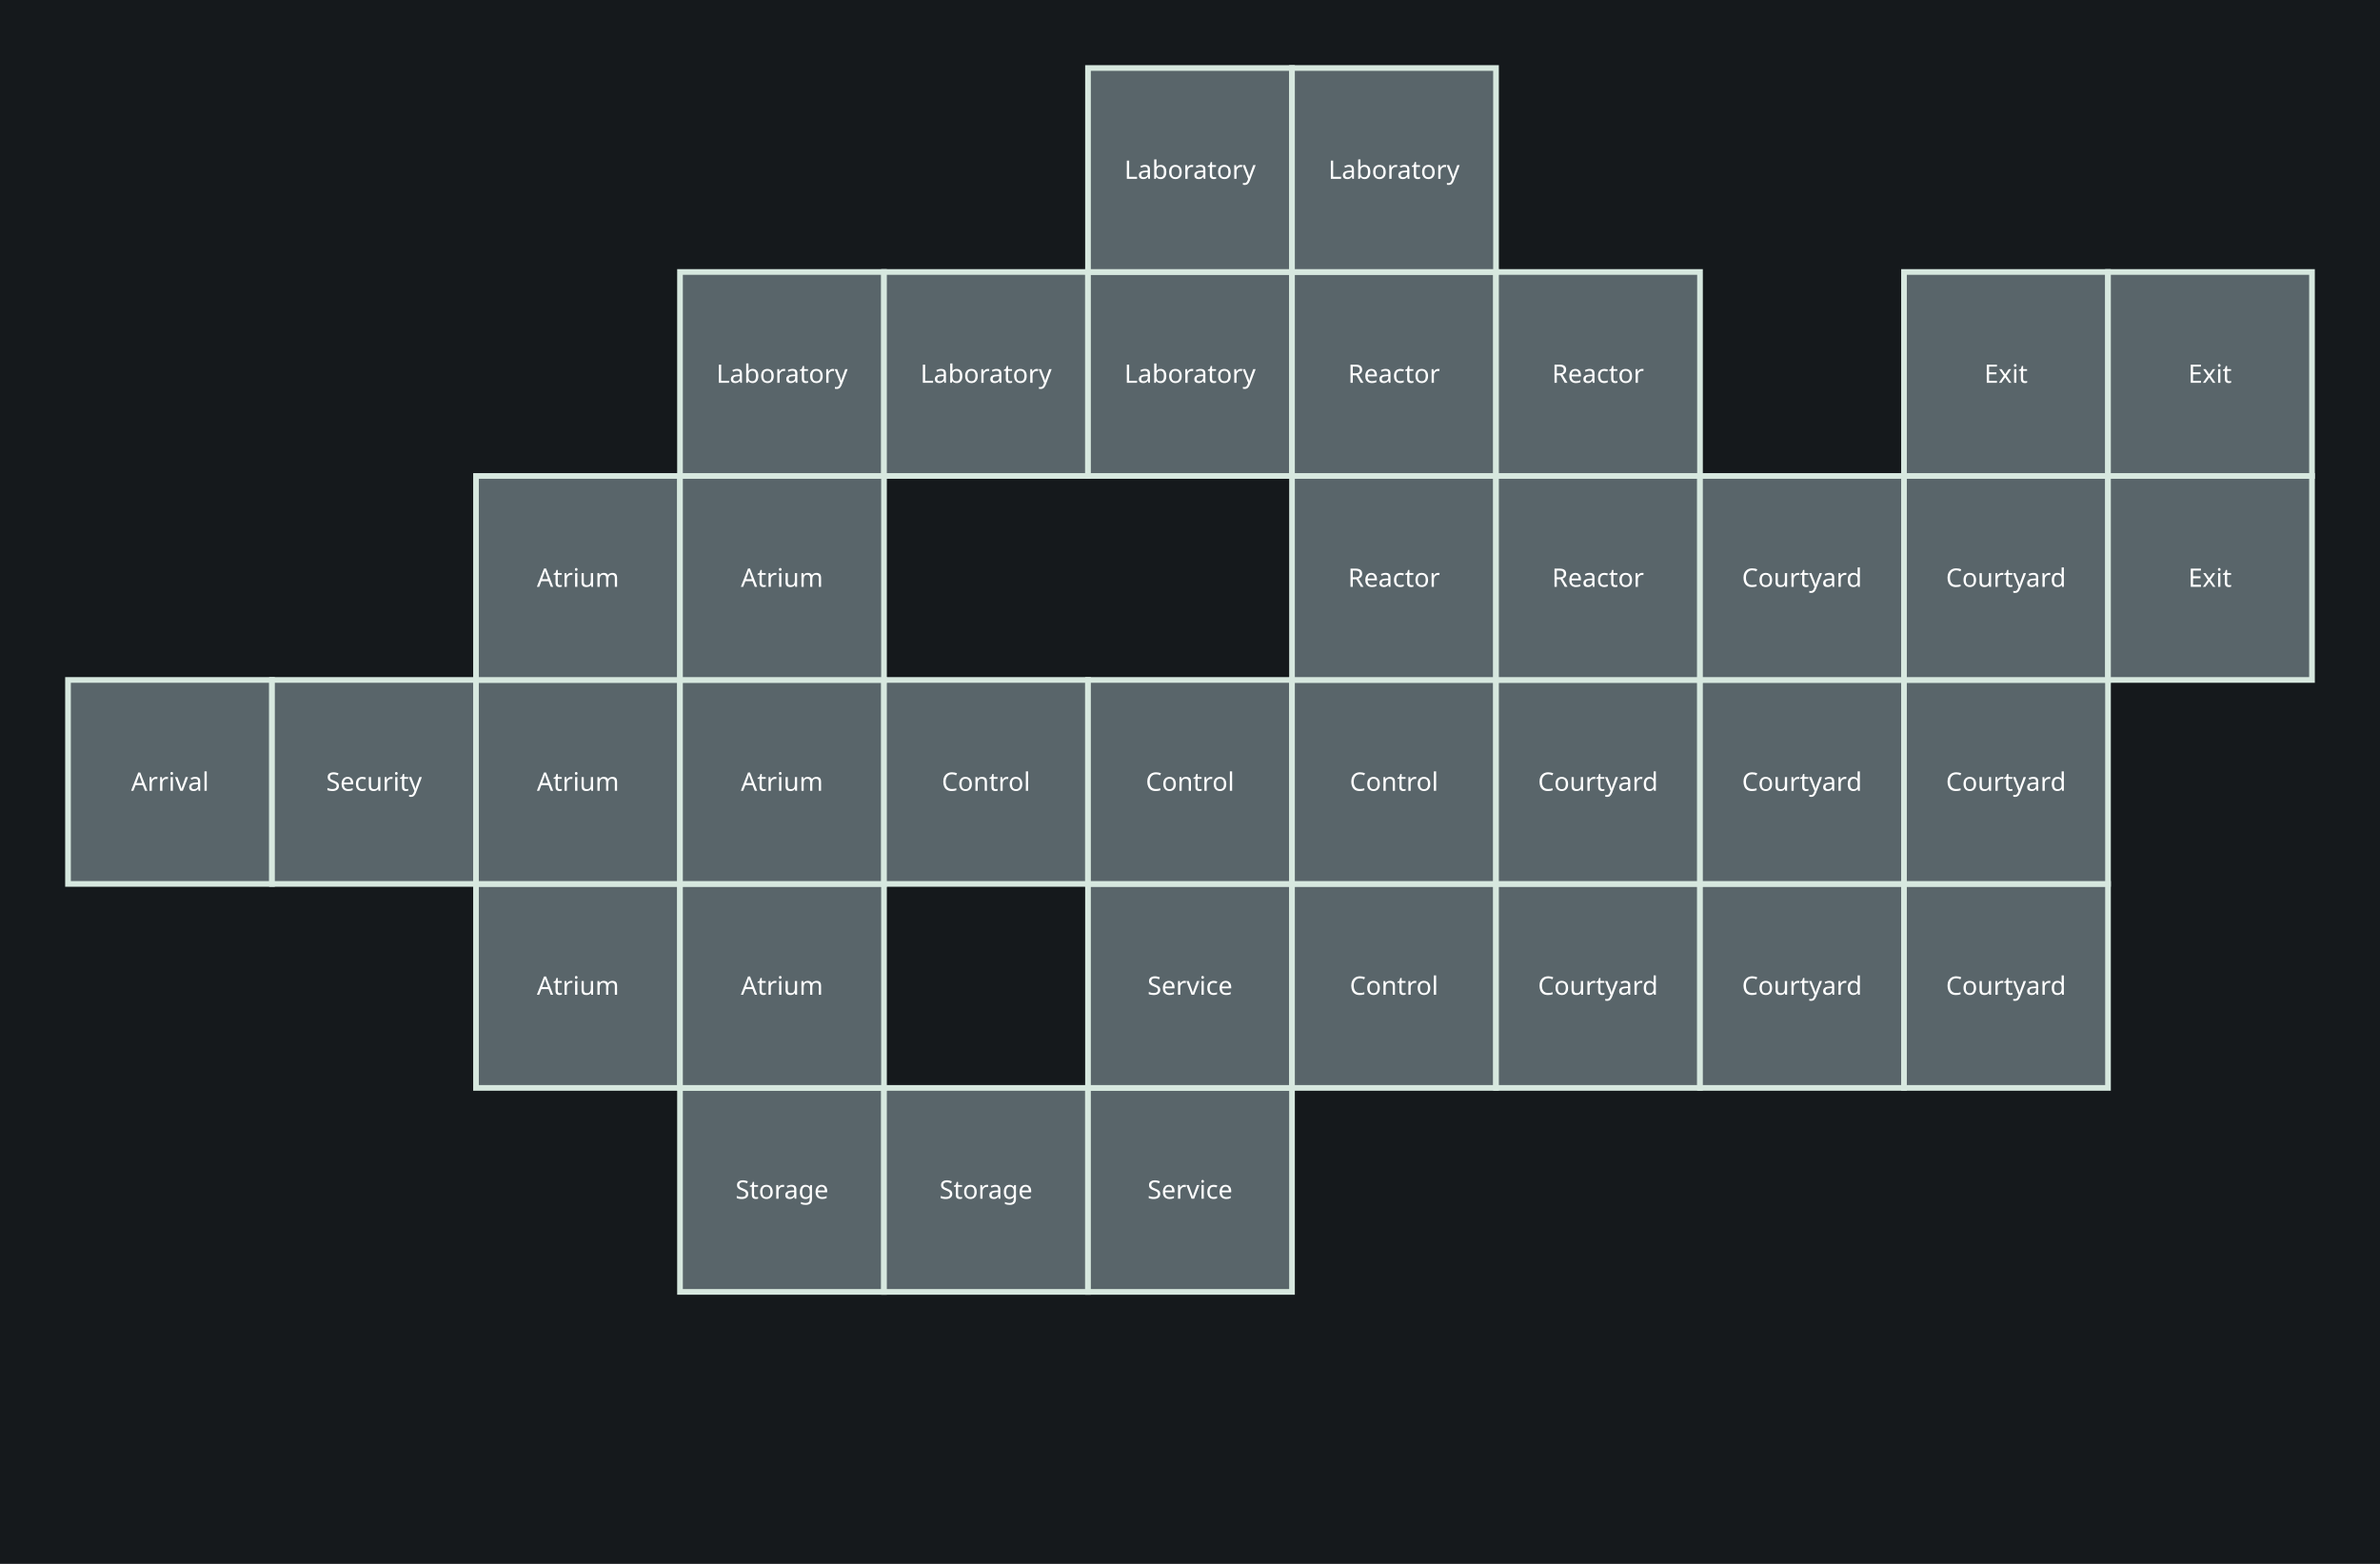
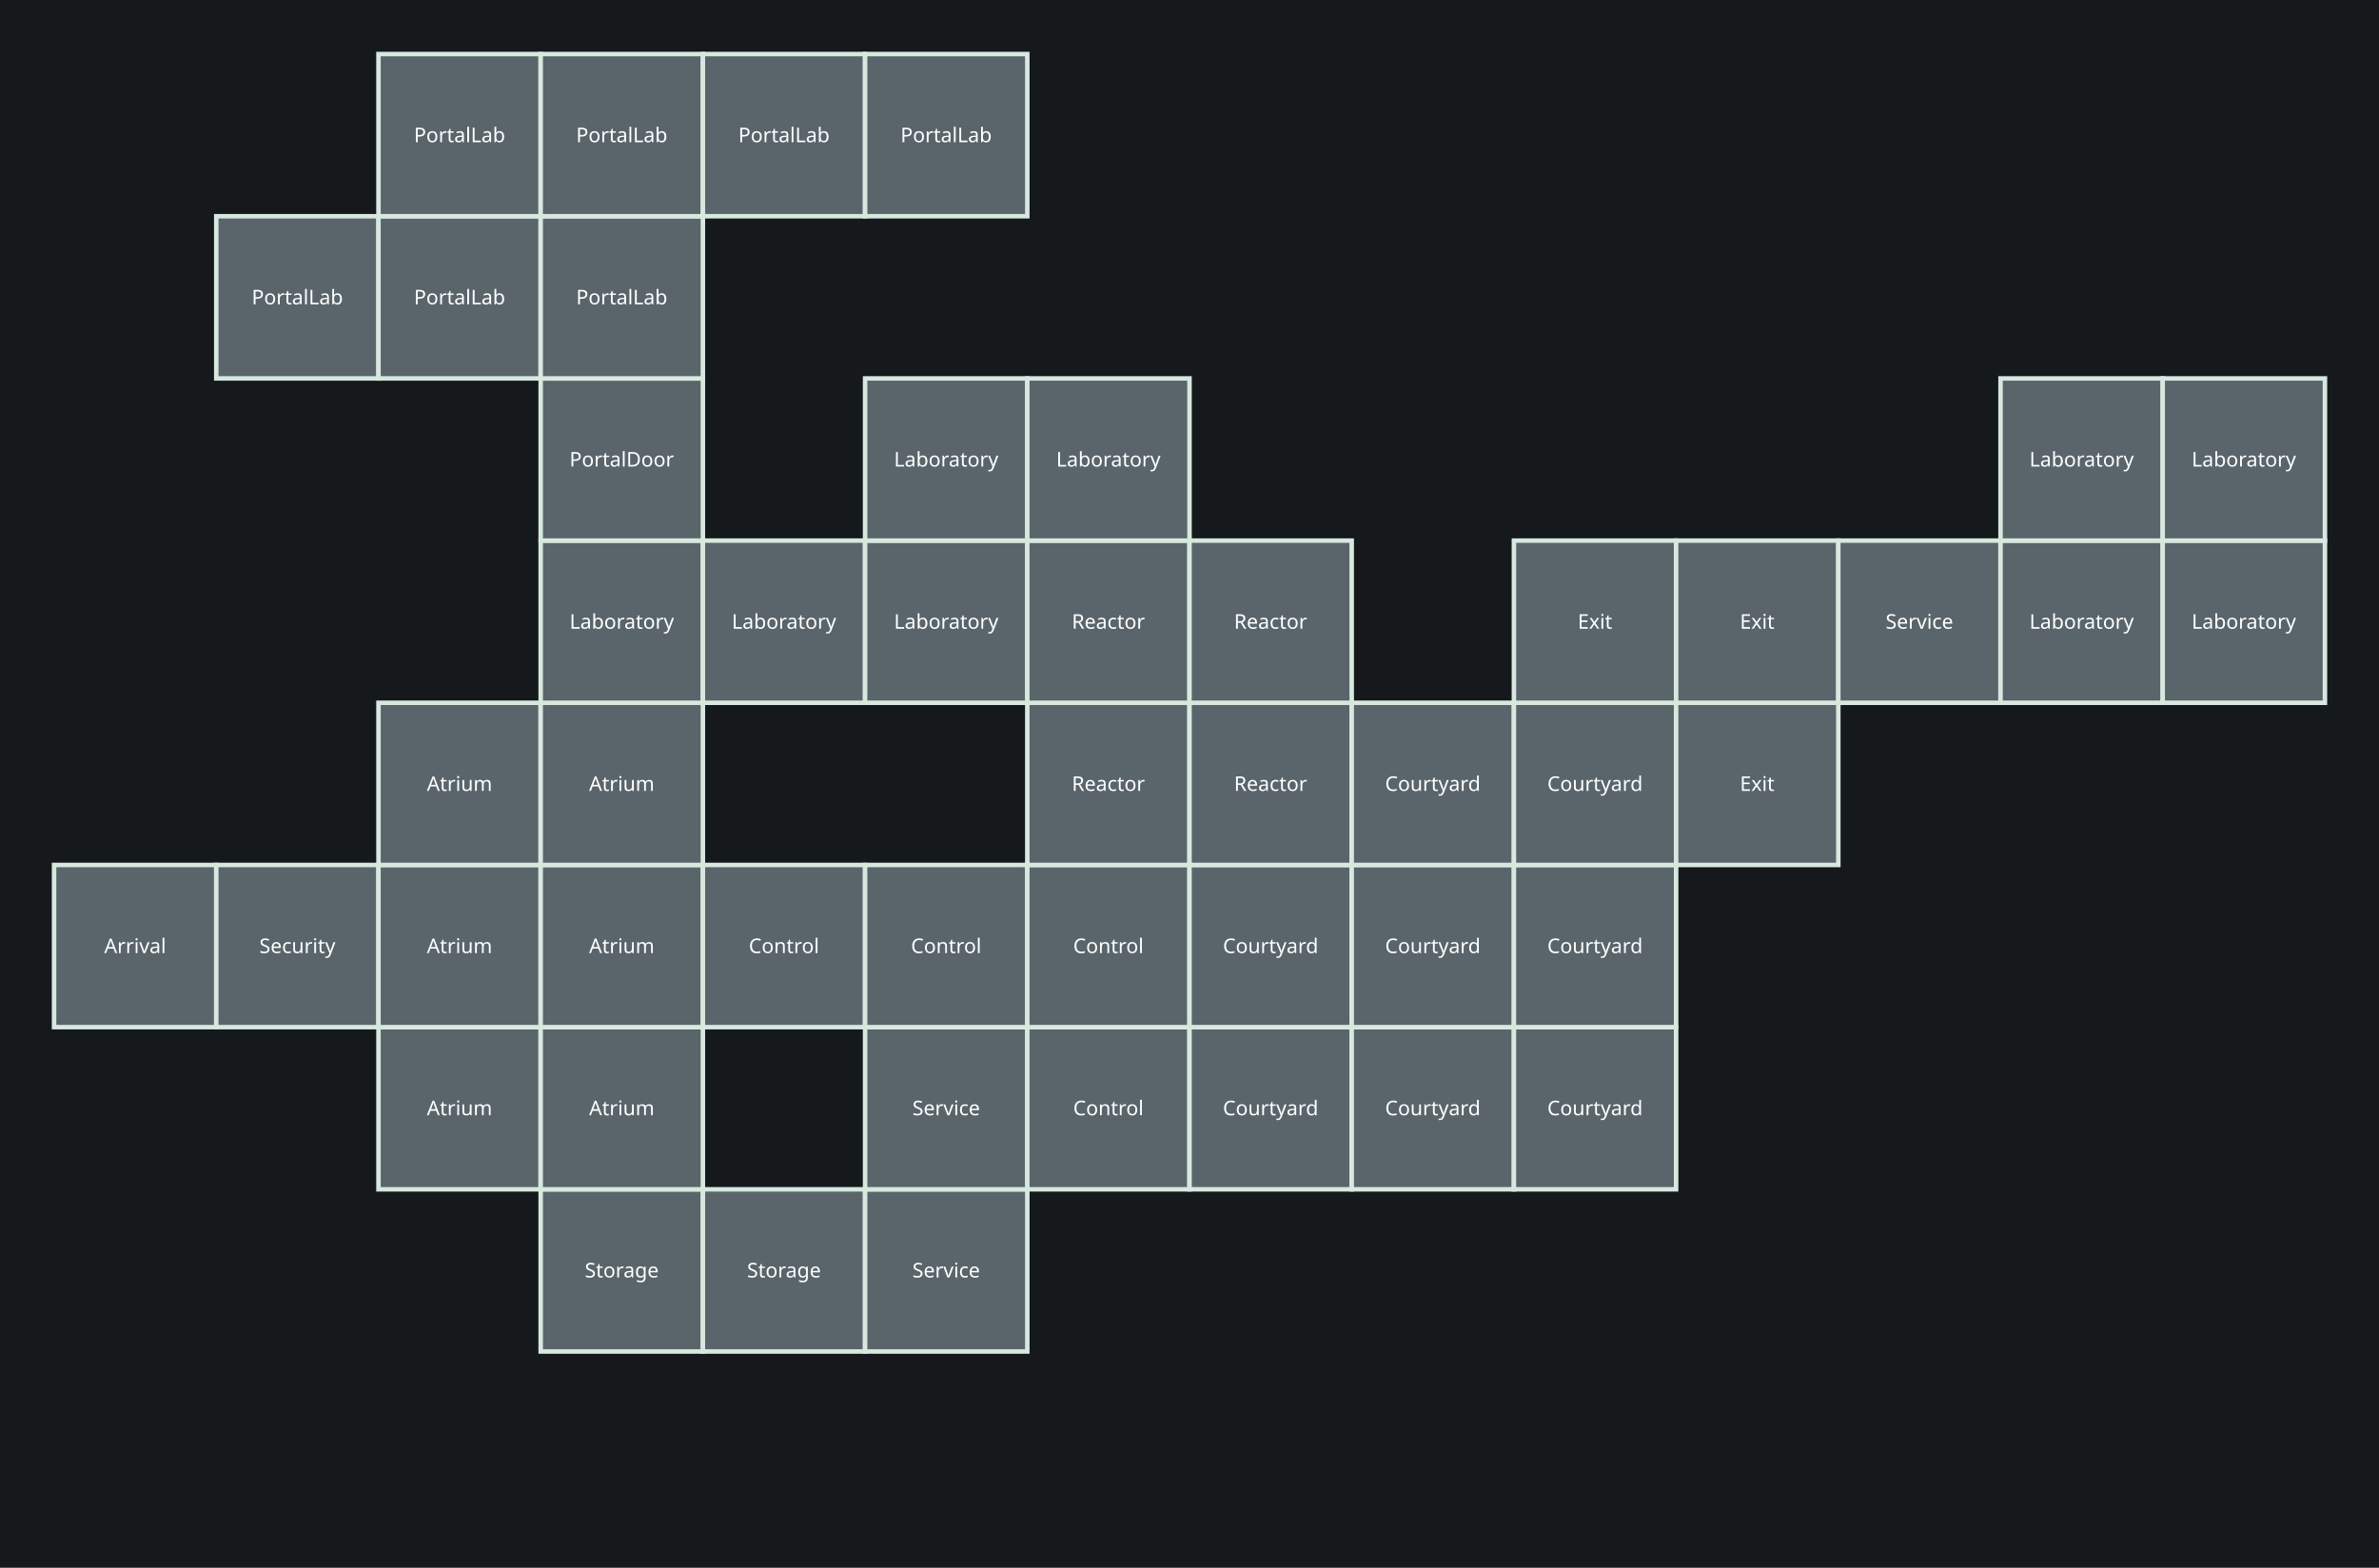
- <svg xmlns="http://www.w3.org/2000/svg" width="840" height="552" viewBox="0 0 840 552">
+ <svg xmlns="http://www.w3.org/2000/svg" width="1056" height="696" viewBox="0 0 1056 696">
  <rect width="100%" height="100%" fill="#15191c" />
+   <rect x="240" y="528" width="72" height="72" fill="#59656a" stroke="#d7e8df" stroke-width="2" />
+   <text x="276.0" y="564.0" text-anchor="middle" dominant-baseline="middle" fill="white" font-family="sans-serif" font-size="9">Storage</text>
+   <rect x="312" y="528" width="72" height="72" fill="#59656a" stroke="#d7e8df" stroke-width="2" />
+   <text x="348.0" y="564.0" text-anchor="middle" dominant-baseline="middle" fill="white" font-family="sans-serif" font-size="9">Storage</text>
+   <rect x="384" y="528" width="72" height="72" fill="#59656a" stroke="#d7e8df" stroke-width="2" />
+   <text x="420.0" y="564.0" text-anchor="middle" dominant-baseline="middle" fill="white" font-family="sans-serif" font-size="9">Service</text>
+   <rect x="168" y="456" width="72" height="72" fill="#59656a" stroke="#d7e8df" stroke-width="2" />
+   <text x="204.0" y="492.0" text-anchor="middle" dominant-baseline="middle" fill="white" font-family="sans-serif" font-size="9">Atrium</text>
+   <rect x="240" y="456" width="72" height="72" fill="#59656a" stroke="#d7e8df" stroke-width="2" />
+   <text x="276.0" y="492.0" text-anchor="middle" dominant-baseline="middle" fill="white" font-family="sans-serif" font-size="9">Atrium</text>
+   <rect x="384" y="456" width="72" height="72" fill="#59656a" stroke="#d7e8df" stroke-width="2" />
+   <text x="420.0" y="492.0" text-anchor="middle" dominant-baseline="middle" fill="white" font-family="sans-serif" font-size="9">Service</text>
+   <rect x="456" y="456" width="72" height="72" fill="#59656a" stroke="#d7e8df" stroke-width="2" />
+   <text x="492.0" y="492.0" text-anchor="middle" dominant-baseline="middle" fill="white" font-family="sans-serif" font-size="9">Control</text>
+   <rect x="528" y="456" width="72" height="72" fill="#59656a" stroke="#d7e8df" stroke-width="2" />
+   <text x="564.0" y="492.0" text-anchor="middle" dominant-baseline="middle" fill="white" font-family="sans-serif" font-size="9">Courtyard</text>
+   <rect x="600" y="456" width="72" height="72" fill="#59656a" stroke="#d7e8df" stroke-width="2" />
+   <text x="636.0" y="492.0" text-anchor="middle" dominant-baseline="middle" fill="white" font-family="sans-serif" font-size="9">Courtyard</text>
+   <rect x="672" y="456" width="72" height="72" fill="#59656a" stroke="#d7e8df" stroke-width="2" />
+   <text x="708.0" y="492.0" text-anchor="middle" dominant-baseline="middle" fill="white" font-family="sans-serif" font-size="9">Courtyard</text>
+   <rect x="24" y="384" width="72" height="72" fill="#59656a" stroke="#d7e8df" stroke-width="2" />
+   <text x="60.0" y="420.0" text-anchor="middle" dominant-baseline="middle" fill="white" font-family="sans-serif" font-size="9">Arrival</text>
+   <rect x="96" y="384" width="72" height="72" fill="#59656a" stroke="#d7e8df" stroke-width="2" />
+   <text x="132.0" y="420.0" text-anchor="middle" dominant-baseline="middle" fill="white" font-family="sans-serif" font-size="9">Security</text>
+   <rect x="168" y="384" width="72" height="72" fill="#59656a" stroke="#d7e8df" stroke-width="2" />
+   <text x="204.0" y="420.0" text-anchor="middle" dominant-baseline="middle" fill="white" font-family="sans-serif" font-size="9">Atrium</text>
  <rect x="240" y="384" width="72" height="72" fill="#59656a" stroke="#d7e8df" stroke-width="2" />
-   <text x="276.0" y="420.0" text-anchor="middle" dominant-baseline="middle" fill="white" font-family="sans-serif" font-size="9">Storage</text>
+   <text x="276.0" y="420.0" text-anchor="middle" dominant-baseline="middle" fill="white" font-family="sans-serif" font-size="9">Atrium</text>
  <rect x="312" y="384" width="72" height="72" fill="#59656a" stroke="#d7e8df" stroke-width="2" />
-   <text x="348.0" y="420.0" text-anchor="middle" dominant-baseline="middle" fill="white" font-family="sans-serif" font-size="9">Storage</text>
+   <text x="348.0" y="420.0" text-anchor="middle" dominant-baseline="middle" fill="white" font-family="sans-serif" font-size="9">Control</text>
  <rect x="384" y="384" width="72" height="72" fill="#59656a" stroke="#d7e8df" stroke-width="2" />
-   <text x="420.0" y="420.0" text-anchor="middle" dominant-baseline="middle" fill="white" font-family="sans-serif" font-size="9">Service</text>
+   <text x="420.0" y="420.0" text-anchor="middle" dominant-baseline="middle" fill="white" font-family="sans-serif" font-size="9">Control</text>
+   <rect x="456" y="384" width="72" height="72" fill="#59656a" stroke="#d7e8df" stroke-width="2" />
+   <text x="492.0" y="420.0" text-anchor="middle" dominant-baseline="middle" fill="white" font-family="sans-serif" font-size="9">Control</text>
+   <rect x="528" y="384" width="72" height="72" fill="#59656a" stroke="#d7e8df" stroke-width="2" />
+   <text x="564.0" y="420.0" text-anchor="middle" dominant-baseline="middle" fill="white" font-family="sans-serif" font-size="9">Courtyard</text>
+   <rect x="600" y="384" width="72" height="72" fill="#59656a" stroke="#d7e8df" stroke-width="2" />
+   <text x="636.0" y="420.0" text-anchor="middle" dominant-baseline="middle" fill="white" font-family="sans-serif" font-size="9">Courtyard</text>
+   <rect x="672" y="384" width="72" height="72" fill="#59656a" stroke="#d7e8df" stroke-width="2" />
+   <text x="708.0" y="420.0" text-anchor="middle" dominant-baseline="middle" fill="white" font-family="sans-serif" font-size="9">Courtyard</text>
  <rect x="168" y="312" width="72" height="72" fill="#59656a" stroke="#d7e8df" stroke-width="2" />
  <text x="204.0" y="348.0" text-anchor="middle" dominant-baseline="middle" fill="white" font-family="sans-serif" font-size="9">Atrium</text>
  <rect x="240" y="312" width="72" height="72" fill="#59656a" stroke="#d7e8df" stroke-width="2" />
  <text x="276.0" y="348.0" text-anchor="middle" dominant-baseline="middle" fill="white" font-family="sans-serif" font-size="9">Atrium</text>
-   <rect x="384" y="312" width="72" height="72" fill="#59656a" stroke="#d7e8df" stroke-width="2" />
-   <text x="420.0" y="348.0" text-anchor="middle" dominant-baseline="middle" fill="white" font-family="sans-serif" font-size="9">Service</text>
  <rect x="456" y="312" width="72" height="72" fill="#59656a" stroke="#d7e8df" stroke-width="2" />
-   <text x="492.0" y="348.0" text-anchor="middle" dominant-baseline="middle" fill="white" font-family="sans-serif" font-size="9">Control</text>
+   <text x="492.0" y="348.0" text-anchor="middle" dominant-baseline="middle" fill="white" font-family="sans-serif" font-size="9">Reactor</text>
  <rect x="528" y="312" width="72" height="72" fill="#59656a" stroke="#d7e8df" stroke-width="2" />
-   <text x="564.0" y="348.0" text-anchor="middle" dominant-baseline="middle" fill="white" font-family="sans-serif" font-size="9">Courtyard</text>
+   <text x="564.0" y="348.0" text-anchor="middle" dominant-baseline="middle" fill="white" font-family="sans-serif" font-size="9">Reactor</text>
  <rect x="600" y="312" width="72" height="72" fill="#59656a" stroke="#d7e8df" stroke-width="2" />
  <text x="636.0" y="348.0" text-anchor="middle" dominant-baseline="middle" fill="white" font-family="sans-serif" font-size="9">Courtyard</text>
  <rect x="672" y="312" width="72" height="72" fill="#59656a" stroke="#d7e8df" stroke-width="2" />
  <text x="708.0" y="348.0" text-anchor="middle" dominant-baseline="middle" fill="white" font-family="sans-serif" font-size="9">Courtyard</text>
-   <rect x="24" y="240" width="72" height="72" fill="#59656a" stroke="#d7e8df" stroke-width="2" />
-   <text x="60.0" y="276.0" text-anchor="middle" dominant-baseline="middle" fill="white" font-family="sans-serif" font-size="9">Arrival</text>
-   <rect x="96" y="240" width="72" height="72" fill="#59656a" stroke="#d7e8df" stroke-width="2" />
-   <text x="132.0" y="276.0" text-anchor="middle" dominant-baseline="middle" fill="white" font-family="sans-serif" font-size="9">Security</text>
-   <rect x="168" y="240" width="72" height="72" fill="#59656a" stroke="#d7e8df" stroke-width="2" />
-   <text x="204.0" y="276.0" text-anchor="middle" dominant-baseline="middle" fill="white" font-family="sans-serif" font-size="9">Atrium</text>
+   <rect x="744" y="312" width="72" height="72" fill="#59656a" stroke="#d7e8df" stroke-width="2" />
+   <text x="780.0" y="348.0" text-anchor="middle" dominant-baseline="middle" fill="white" font-family="sans-serif" font-size="9">Exit</text>
  <rect x="240" y="240" width="72" height="72" fill="#59656a" stroke="#d7e8df" stroke-width="2" />
-   <text x="276.0" y="276.0" text-anchor="middle" dominant-baseline="middle" fill="white" font-family="sans-serif" font-size="9">Atrium</text>
+   <text x="276.0" y="276.0" text-anchor="middle" dominant-baseline="middle" fill="white" font-family="sans-serif" font-size="9">Laboratory</text>
  <rect x="312" y="240" width="72" height="72" fill="#59656a" stroke="#d7e8df" stroke-width="2" />
-   <text x="348.0" y="276.0" text-anchor="middle" dominant-baseline="middle" fill="white" font-family="sans-serif" font-size="9">Control</text>
+   <text x="348.0" y="276.0" text-anchor="middle" dominant-baseline="middle" fill="white" font-family="sans-serif" font-size="9">Laboratory</text>
  <rect x="384" y="240" width="72" height="72" fill="#59656a" stroke="#d7e8df" stroke-width="2" />
-   <text x="420.0" y="276.0" text-anchor="middle" dominant-baseline="middle" fill="white" font-family="sans-serif" font-size="9">Control</text>
+   <text x="420.0" y="276.0" text-anchor="middle" dominant-baseline="middle" fill="white" font-family="sans-serif" font-size="9">Laboratory</text>
  <rect x="456" y="240" width="72" height="72" fill="#59656a" stroke="#d7e8df" stroke-width="2" />
-   <text x="492.0" y="276.0" text-anchor="middle" dominant-baseline="middle" fill="white" font-family="sans-serif" font-size="9">Control</text>
+   <text x="492.0" y="276.0" text-anchor="middle" dominant-baseline="middle" fill="white" font-family="sans-serif" font-size="9">Reactor</text>
  <rect x="528" y="240" width="72" height="72" fill="#59656a" stroke="#d7e8df" stroke-width="2" />
-   <text x="564.0" y="276.0" text-anchor="middle" dominant-baseline="middle" fill="white" font-family="sans-serif" font-size="9">Courtyard</text>
-   <rect x="600" y="240" width="72" height="72" fill="#59656a" stroke="#d7e8df" stroke-width="2" />
-   <text x="636.0" y="276.0" text-anchor="middle" dominant-baseline="middle" fill="white" font-family="sans-serif" font-size="9">Courtyard</text>
+   <text x="564.0" y="276.0" text-anchor="middle" dominant-baseline="middle" fill="white" font-family="sans-serif" font-size="9">Reactor</text>
  <rect x="672" y="240" width="72" height="72" fill="#59656a" stroke="#d7e8df" stroke-width="2" />
-   <text x="708.0" y="276.0" text-anchor="middle" dominant-baseline="middle" fill="white" font-family="sans-serif" font-size="9">Courtyard</text>
-   <rect x="168" y="168" width="72" height="72" fill="#59656a" stroke="#d7e8df" stroke-width="2" />
-   <text x="204.0" y="204.0" text-anchor="middle" dominant-baseline="middle" fill="white" font-family="sans-serif" font-size="9">Atrium</text>
+   <text x="708.0" y="276.0" text-anchor="middle" dominant-baseline="middle" fill="white" font-family="sans-serif" font-size="9">Exit</text>
+   <rect x="744" y="240" width="72" height="72" fill="#59656a" stroke="#d7e8df" stroke-width="2" />
+   <text x="780.0" y="276.0" text-anchor="middle" dominant-baseline="middle" fill="white" font-family="sans-serif" font-size="9">Exit</text>
+   <rect x="816" y="240" width="72" height="72" fill="#59656a" stroke="#d7e8df" stroke-width="2" />
+   <text x="852.0" y="276.0" text-anchor="middle" dominant-baseline="middle" fill="white" font-family="sans-serif" font-size="9">Service</text>
+   <rect x="888" y="240" width="72" height="72" fill="#59656a" stroke="#d7e8df" stroke-width="2" />
+   <text x="924.0" y="276.0" text-anchor="middle" dominant-baseline="middle" fill="white" font-family="sans-serif" font-size="9">Laboratory</text>
+   <rect x="960" y="240" width="72" height="72" fill="#59656a" stroke="#d7e8df" stroke-width="2" />
+   <text x="996.0" y="276.0" text-anchor="middle" dominant-baseline="middle" fill="white" font-family="sans-serif" font-size="9">Laboratory</text>
  <rect x="240" y="168" width="72" height="72" fill="#59656a" stroke="#d7e8df" stroke-width="2" />
-   <text x="276.0" y="204.0" text-anchor="middle" dominant-baseline="middle" fill="white" font-family="sans-serif" font-size="9">Atrium</text>
+   <text x="276.0" y="204.0" text-anchor="middle" dominant-baseline="middle" fill="white" font-family="sans-serif" font-size="9">PortalDoor</text>
+   <rect x="384" y="168" width="72" height="72" fill="#59656a" stroke="#d7e8df" stroke-width="2" />
+   <text x="420.0" y="204.0" text-anchor="middle" dominant-baseline="middle" fill="white" font-family="sans-serif" font-size="9">Laboratory</text>
  <rect x="456" y="168" width="72" height="72" fill="#59656a" stroke="#d7e8df" stroke-width="2" />
-   <text x="492.0" y="204.0" text-anchor="middle" dominant-baseline="middle" fill="white" font-family="sans-serif" font-size="9">Reactor</text>
-   <rect x="528" y="168" width="72" height="72" fill="#59656a" stroke="#d7e8df" stroke-width="2" />
-   <text x="564.0" y="204.0" text-anchor="middle" dominant-baseline="middle" fill="white" font-family="sans-serif" font-size="9">Reactor</text>
-   <rect x="600" y="168" width="72" height="72" fill="#59656a" stroke="#d7e8df" stroke-width="2" />
-   <text x="636.0" y="204.0" text-anchor="middle" dominant-baseline="middle" fill="white" font-family="sans-serif" font-size="9">Courtyard</text>
-   <rect x="672" y="168" width="72" height="72" fill="#59656a" stroke="#d7e8df" stroke-width="2" />
-   <text x="708.0" y="204.0" text-anchor="middle" dominant-baseline="middle" fill="white" font-family="sans-serif" font-size="9">Courtyard</text>
-   <rect x="744" y="168" width="72" height="72" fill="#59656a" stroke="#d7e8df" stroke-width="2" />
-   <text x="780.0" y="204.0" text-anchor="middle" dominant-baseline="middle" fill="white" font-family="sans-serif" font-size="9">Exit</text>
+   <text x="492.0" y="204.0" text-anchor="middle" dominant-baseline="middle" fill="white" font-family="sans-serif" font-size="9">Laboratory</text>
+   <rect x="888" y="168" width="72" height="72" fill="#59656a" stroke="#d7e8df" stroke-width="2" />
+   <text x="924.0" y="204.0" text-anchor="middle" dominant-baseline="middle" fill="white" font-family="sans-serif" font-size="9">Laboratory</text>
+   <rect x="960" y="168" width="72" height="72" fill="#59656a" stroke="#d7e8df" stroke-width="2" />
+   <text x="996.0" y="204.0" text-anchor="middle" dominant-baseline="middle" fill="white" font-family="sans-serif" font-size="9">Laboratory</text>
+   <rect x="96" y="96" width="72" height="72" fill="#59656a" stroke="#d7e8df" stroke-width="2" />
+   <text x="132.0" y="132.0" text-anchor="middle" dominant-baseline="middle" fill="white" font-family="sans-serif" font-size="9">PortalLab</text>
+   <rect x="168" y="96" width="72" height="72" fill="#59656a" stroke="#d7e8df" stroke-width="2" />
+   <text x="204.0" y="132.0" text-anchor="middle" dominant-baseline="middle" fill="white" font-family="sans-serif" font-size="9">PortalLab</text>
  <rect x="240" y="96" width="72" height="72" fill="#59656a" stroke="#d7e8df" stroke-width="2" />
-   <text x="276.0" y="132.0" text-anchor="middle" dominant-baseline="middle" fill="white" font-family="sans-serif" font-size="9">Laboratory</text>
-   <rect x="312" y="96" width="72" height="72" fill="#59656a" stroke="#d7e8df" stroke-width="2" />
-   <text x="348.0" y="132.0" text-anchor="middle" dominant-baseline="middle" fill="white" font-family="sans-serif" font-size="9">Laboratory</text>
-   <rect x="384" y="96" width="72" height="72" fill="#59656a" stroke="#d7e8df" stroke-width="2" />
-   <text x="420.0" y="132.0" text-anchor="middle" dominant-baseline="middle" fill="white" font-family="sans-serif" font-size="9">Laboratory</text>
-   <rect x="456" y="96" width="72" height="72" fill="#59656a" stroke="#d7e8df" stroke-width="2" />
-   <text x="492.0" y="132.0" text-anchor="middle" dominant-baseline="middle" fill="white" font-family="sans-serif" font-size="9">Reactor</text>
-   <rect x="528" y="96" width="72" height="72" fill="#59656a" stroke="#d7e8df" stroke-width="2" />
-   <text x="564.0" y="132.0" text-anchor="middle" dominant-baseline="middle" fill="white" font-family="sans-serif" font-size="9">Reactor</text>
-   <rect x="672" y="96" width="72" height="72" fill="#59656a" stroke="#d7e8df" stroke-width="2" />
-   <text x="708.0" y="132.0" text-anchor="middle" dominant-baseline="middle" fill="white" font-family="sans-serif" font-size="9">Exit</text>
-   <rect x="744" y="96" width="72" height="72" fill="#59656a" stroke="#d7e8df" stroke-width="2" />
-   <text x="780.0" y="132.0" text-anchor="middle" dominant-baseline="middle" fill="white" font-family="sans-serif" font-size="9">Exit</text>
+   <text x="276.0" y="132.0" text-anchor="middle" dominant-baseline="middle" fill="white" font-family="sans-serif" font-size="9">PortalLab</text>
+   <rect x="168" y="24" width="72" height="72" fill="#59656a" stroke="#d7e8df" stroke-width="2" />
+   <text x="204.0" y="60.0" text-anchor="middle" dominant-baseline="middle" fill="white" font-family="sans-serif" font-size="9">PortalLab</text>
+   <rect x="240" y="24" width="72" height="72" fill="#59656a" stroke="#d7e8df" stroke-width="2" />
+   <text x="276.0" y="60.0" text-anchor="middle" dominant-baseline="middle" fill="white" font-family="sans-serif" font-size="9">PortalLab</text>
+   <rect x="312" y="24" width="72" height="72" fill="#59656a" stroke="#d7e8df" stroke-width="2" />
+   <text x="348.0" y="60.0" text-anchor="middle" dominant-baseline="middle" fill="white" font-family="sans-serif" font-size="9">PortalLab</text>
  <rect x="384" y="24" width="72" height="72" fill="#59656a" stroke="#d7e8df" stroke-width="2" />
-   <text x="420.0" y="60.0" text-anchor="middle" dominant-baseline="middle" fill="white" font-family="sans-serif" font-size="9">Laboratory</text>
-   <rect x="456" y="24" width="72" height="72" fill="#59656a" stroke="#d7e8df" stroke-width="2" />
-   <text x="492.0" y="60.0" text-anchor="middle" dominant-baseline="middle" fill="white" font-family="sans-serif" font-size="9">Laboratory</text>
+   <text x="420.0" y="60.0" text-anchor="middle" dominant-baseline="middle" fill="white" font-family="sans-serif" font-size="9">PortalLab</text>
</svg>
